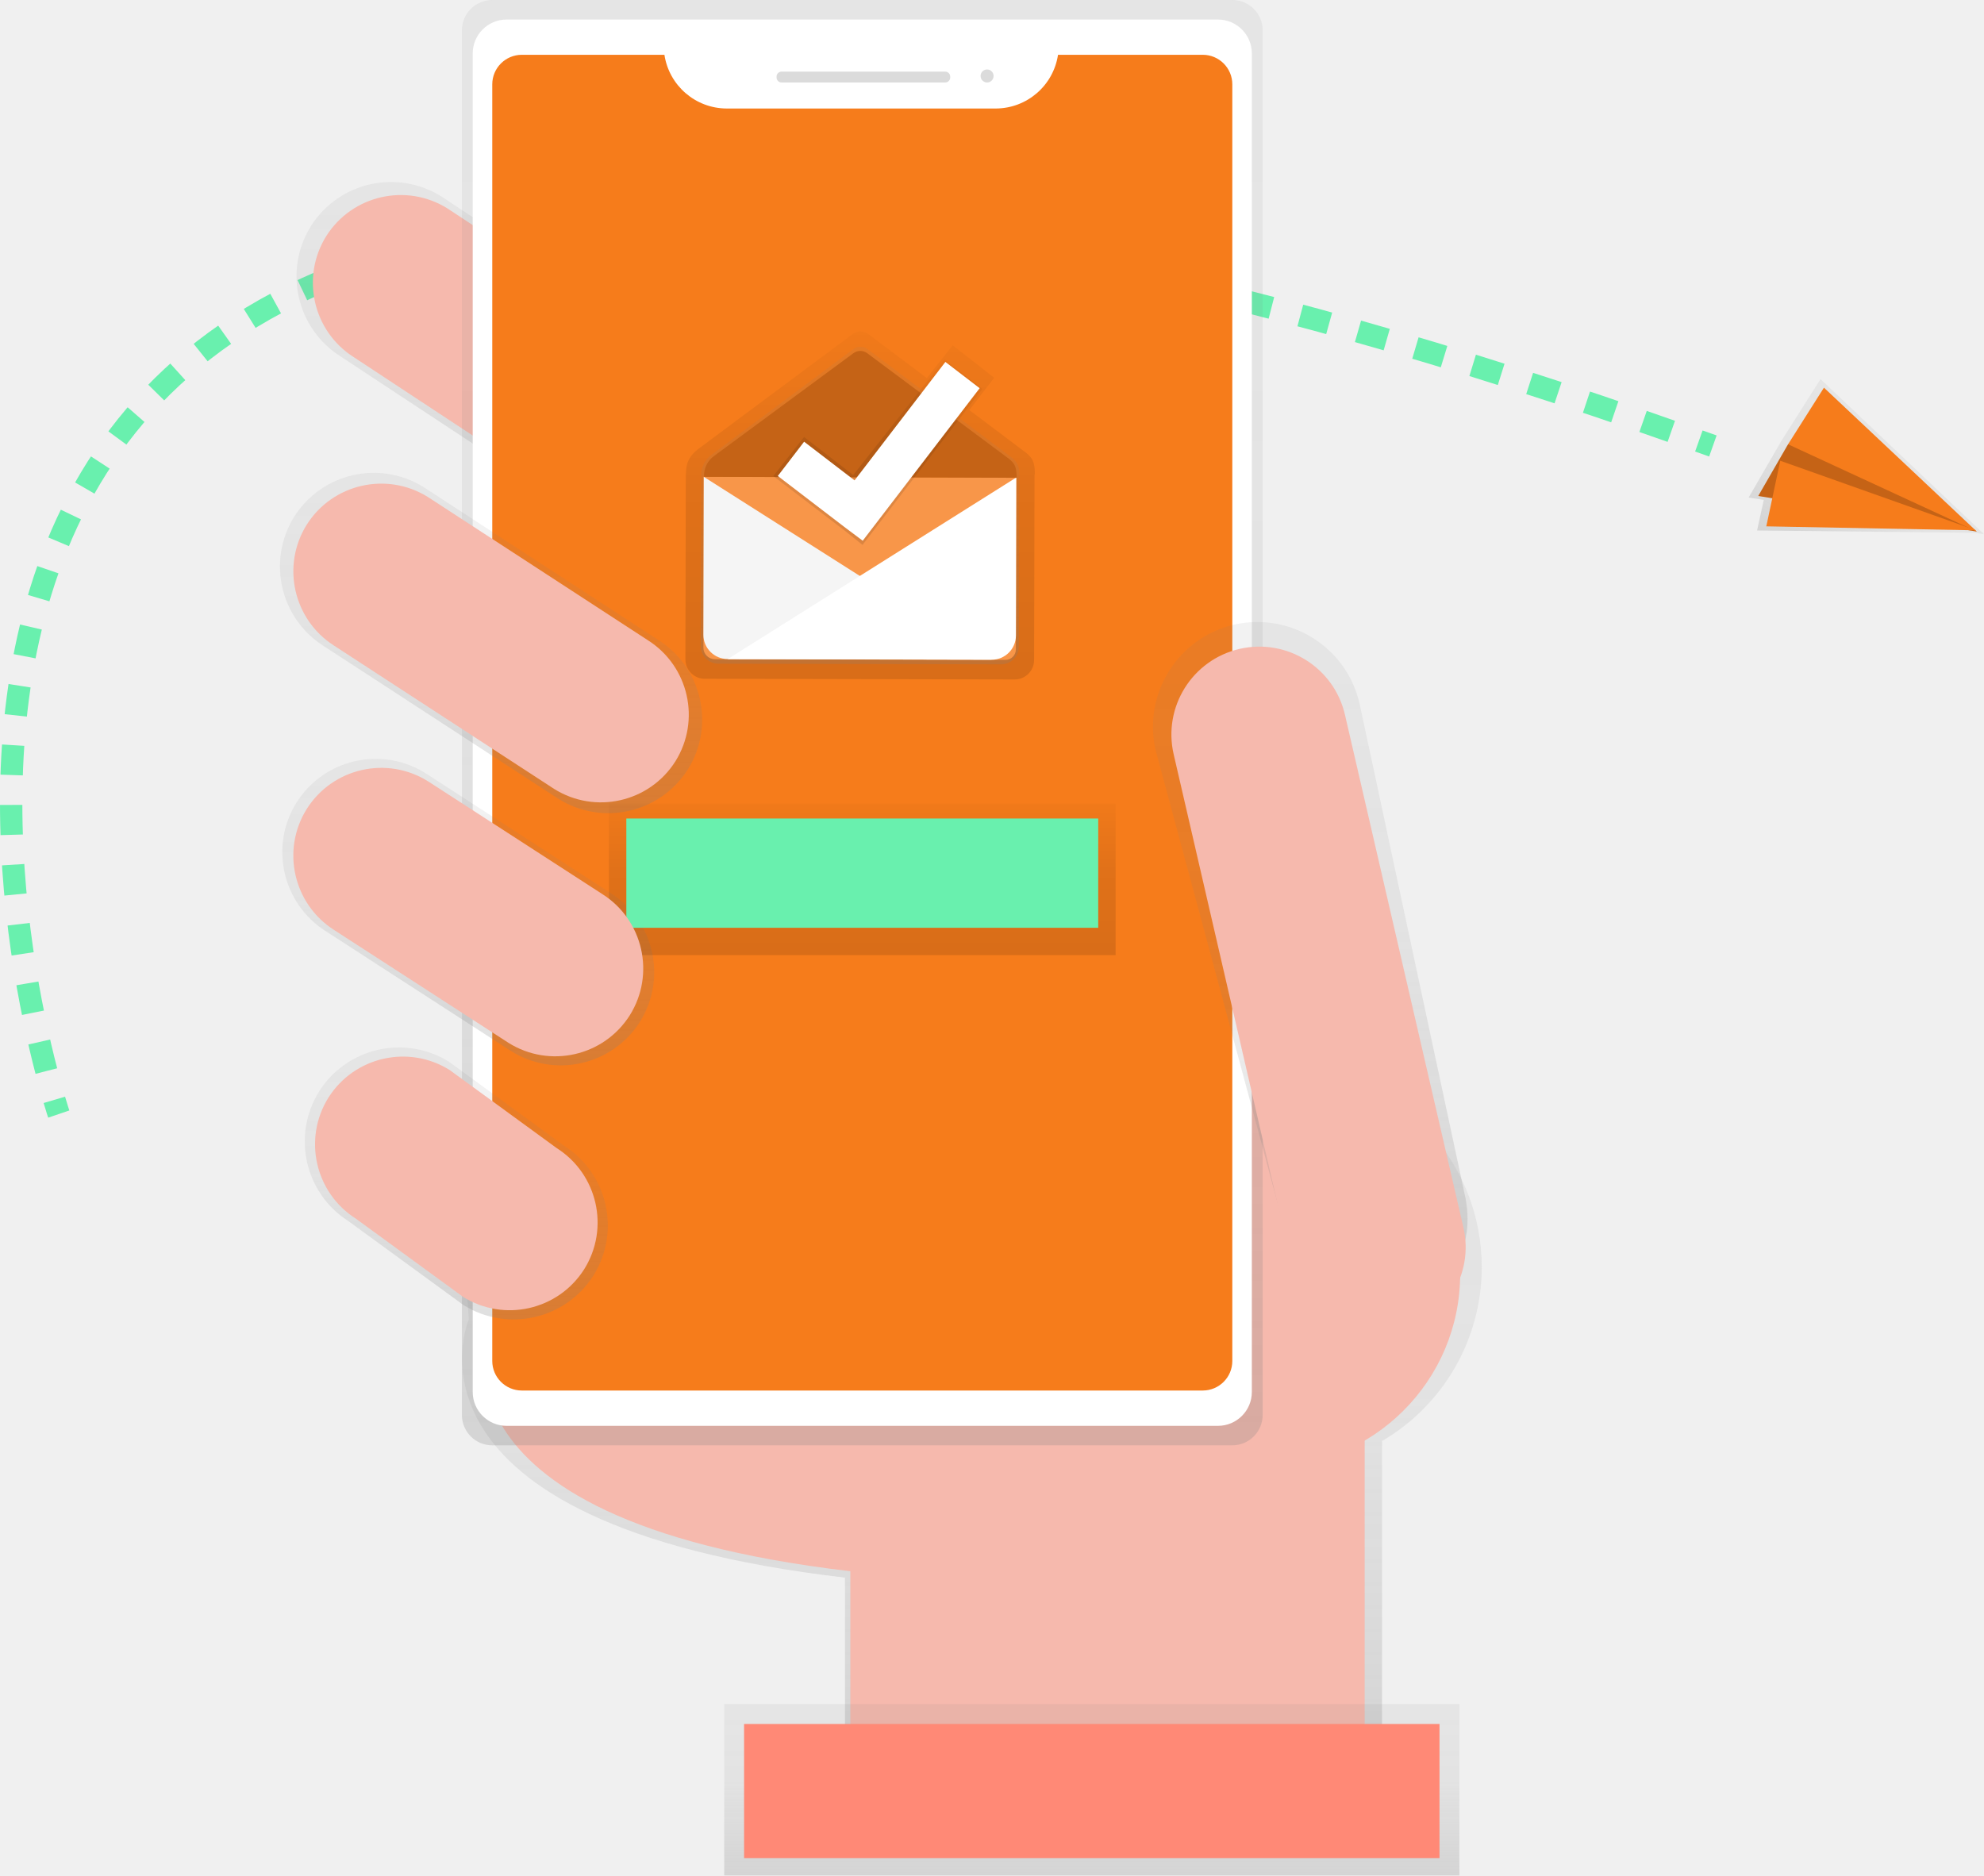
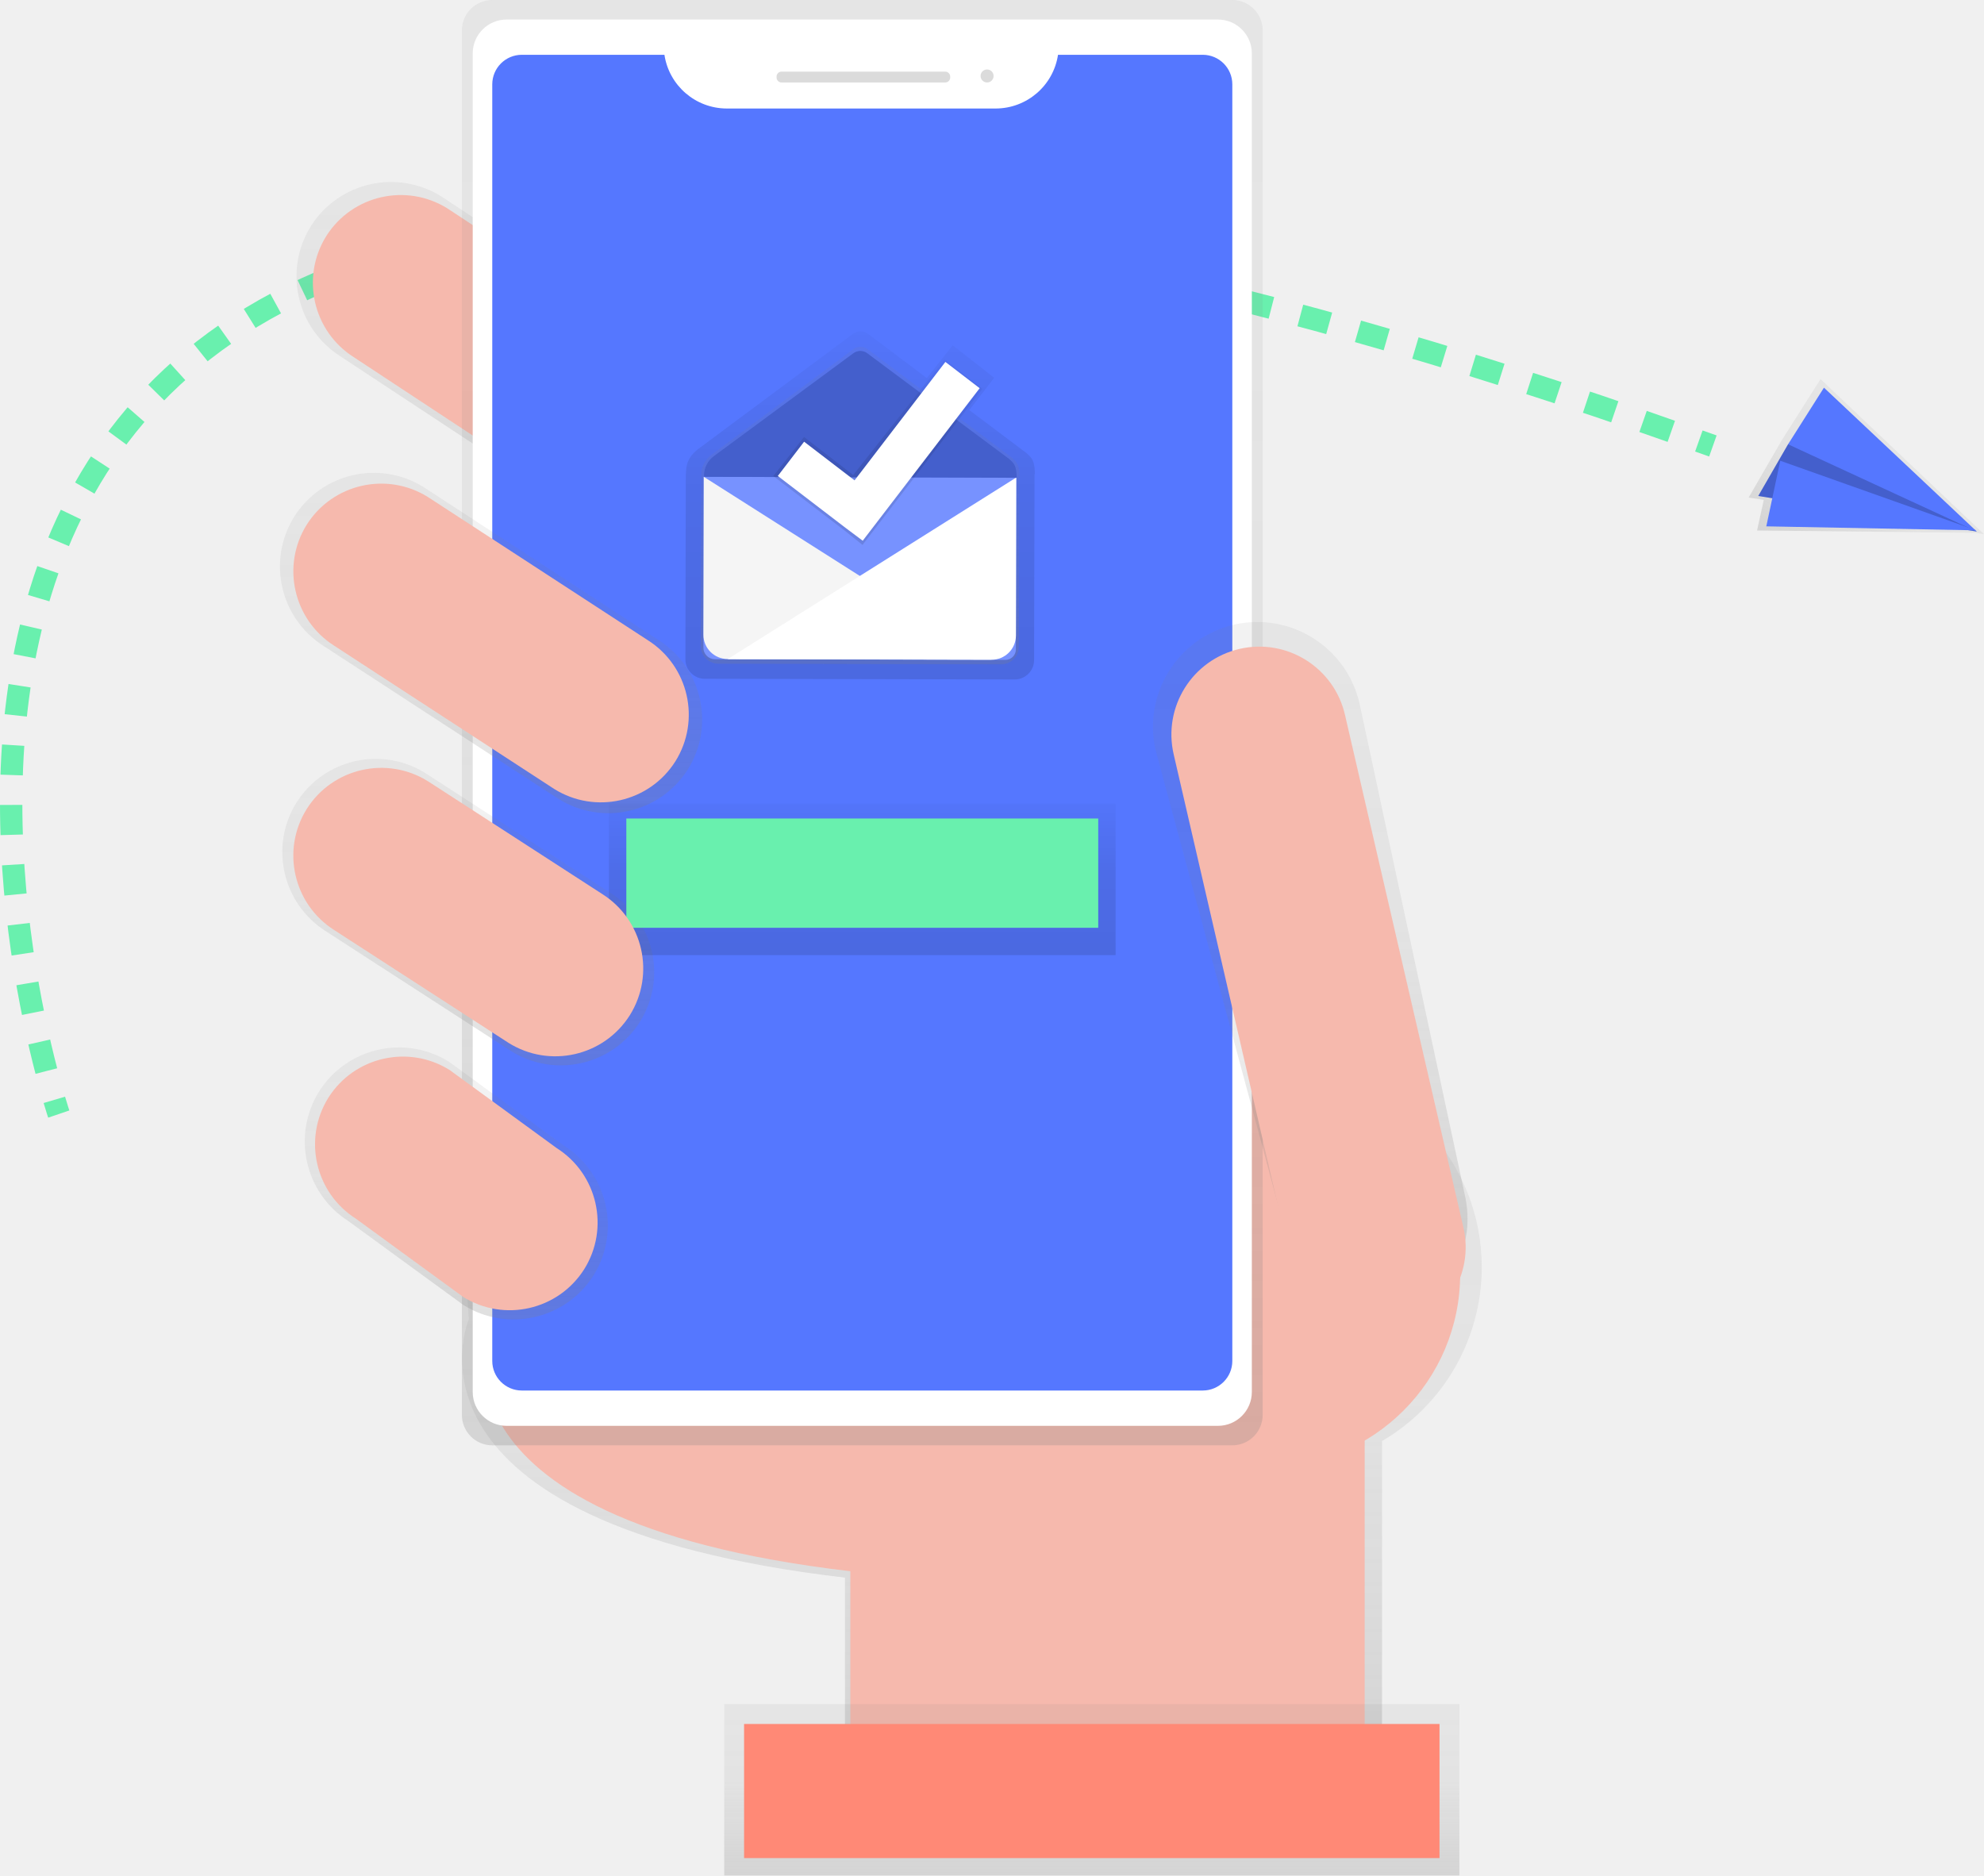
<svg xmlns="http://www.w3.org/2000/svg" xmlns:xlink="http://www.w3.org/1999/xlink" id="daa92041-3bd8-464c-9c92-61b3fade74bd" data-name="Layer 1" width="798.82" height="755.15" viewBox="0 0 798.82 755.15">
  <defs>
    <linearGradient id="15164562-d11a-4880-a4be-123e1b3db71d" x1="589.65" y1="790.71" x2="589.65" y2="501.48" gradientTransform="translate(0.01 -0.01)" gradientUnits="userSpaceOnUse">
      <stop offset="0" stop-color="gray" stop-opacity="0.25" />
      <stop offset="0.54" stop-color="gray" stop-opacity="0.12" />
      <stop offset="1" stop-color="gray" stop-opacity="0.1" />
    </linearGradient>
    <linearGradient id="4387c4a6-2b07-43b0-875b-db8294e1d525" x1="411.34" y1="295.04" x2="411.34" y2="145.7" xlink:href="#15164562-d11a-4880-a4be-123e1b3db71d" />
    <linearGradient id="b3ecf4c1-be91-4dc4-9933-d34be9a535f7" x1="545.52" y1="654.39" x2="545.52" y2="72.43" gradientTransform="translate(-198.33 -72.44)" xlink:href="#15164562-d11a-4880-a4be-123e1b3db71d" />
    <linearGradient id="a2779652-f4e8-430c-84f8-85803e1803c0" x1="725.88" y1="600.13" x2="725.88" y2="322.86" xlink:href="#15164562-d11a-4880-a4be-123e1b3db71d" />
    <linearGradient id="21cc8c64-f270-4c0a-a12f-47a949bb1355" x1="637.94" y1="827.57" x2="637.94" y2="758.57" gradientTransform="translate(-198.33 -72.44)" xlink:href="#15164562-d11a-4880-a4be-123e1b3db71d" />
    <linearGradient id="1cb52d5d-ff8e-4354-9b08-01122ab0b5ee" x1="544.65" y1="346" x2="544.65" y2="205.86" gradientUnits="userSpaceOnUse">
      <stop offset="0" stop-opacity="0.12" />
      <stop offset="0.55" stop-opacity="0.09" />
      <stop offset="1" stop-opacity="0.02" />
    </linearGradient>
    <linearGradient id="081aff01-d630-4567-81f7-f799dc64c22c" x1="544.65" y1="339.86" x2="544.65" y2="212" gradientTransform="matrix(1, 0, 0, 1, 0, 0)" xlink:href="#15164562-d11a-4880-a4be-123e1b3db71d" />
    <linearGradient id="53983704-70f1-484c-b4a9-0fefea28f4ed" x1="551.34" y1="291.95" x2="551.34" y2="217.12" gradientTransform="translate(-197.33 -73.75) rotate(0.13)" xlink:href="#1cb52d5d-ff8e-4354-9b08-01122ab0b5ee" />
    <linearGradient id="07be2ee9-c937-4187-b89e-5aac7e382593" x1="396.05" y1="399.86" x2="396.05" y2="262.83" xlink:href="#15164562-d11a-4880-a4be-123e1b3db71d" />
    <linearGradient id="41444764-58a6-4e8b-8ef1-42407163ea5e" x1="386.87" y1="501.4" x2="386.87" y2="378" xlink:href="#15164562-d11a-4880-a4be-123e1b3db71d" />
    <linearGradient id="d5f06af9-7d77-4f55-b81c-ea1018bd06e7" x1="382.07" y1="603.69" x2="382.07" y2="494.16" xlink:href="#15164562-d11a-4880-a4be-123e1b3db71d" />
    <linearGradient id="a0f95284-1d1b-41ad-8ba2-df33ef14eff8" x1="347.18" y1="384.57" x2="347.18" y2="323.57" xlink:href="#1cb52d5d-ff8e-4354-9b08-01122ab0b5ee" />
    <linearGradient id="bf099e8a-7ee0-495a-b39d-11459c4d4e21" x1="958.8" y1="334.16" x2="958.8" y2="269.01" gradientTransform="translate(104.71 -563.96) rotate(32.36)" xlink:href="#15164562-d11a-4880-a4be-123e1b3db71d" />
  </defs>
  <path d="M222,521s-.68-2-1.78-5.72" transform="translate(-198.34 -72.43)" fill="none" stroke="#69f0ae" stroke-miterlimit="10" stroke-width="9" />
  <path d="M217,503.68C192.69,410.08,116.9-21.3,876.66,248" transform="translate(-198.34 -72.43)" fill="none" stroke="#69f0ae" stroke-miterlimit="10" stroke-width="9" stroke-dasharray="12.04 12.04" />
  <path d="M882.35,250l5.65,2" transform="translate(-198.34 -72.43)" fill="none" stroke="#69f0ae" stroke-miterlimit="10" stroke-width="9" />
  <path d="M794.94,582.69a81.21,81.21,0,0,0-161-15.14l-249.59-6.77,2.74,42.88s-35.59,82.12,151.46,104v83H754.79v-138A81.16,81.16,0,0,0,794.94,582.69Z" transform="translate(-198.34 -72.43)" fill="url(#15164562-d11a-4880-a4be-123e1b3db71d)" />
  <path d="M395.66,605.46s-34.08,78.64,145.05,99.62v79.52H747.8V574L393,564.39Z" transform="translate(-198.34 -72.43)" fill="#f6b9ad" />
  <path d="M499.16,277.29h0a38.18,38.18,0,0,1-52.5,11.93L335.47,215.95a38.18,38.18,0,0,1-11.93-52.5h0A38.18,38.18,0,0,1,376,151.52l111.19,73.27A38.18,38.18,0,0,1,499.16,277.29Z" transform="translate(-198.34 -72.43)" fill="url(#4387c4a6-2b07-43b0-875b-db8294e1d525)" />
  <path d="M493,273.28h0a35.49,35.49,0,0,1-48.8,11.09L340.81,216.26a35.49,35.49,0,0,1-11.09-48.8h0a35.49,35.49,0,0,1,48.8-11.09l103.37,68.12A35.49,35.49,0,0,1,493,273.28Z" transform="translate(-198.34 -72.43)" fill="#f6b9ad" />
  <circle cx="510.14" cy="512.94" r="77.77" fill="#f6b9ad" />
  <rect x="185.97" width="322.42" height="581.96" rx="12.25" ry="12.25" fill="url(#b3ecf4c1-be91-4dc4-9933-d34be9a535f7)" />
  <rect x="190.33" y="7.87" width="313.7" height="566.24" rx="13.64" ry="13.64" fill="#fff" />
-   <path d="M624.33,94.49a25.43,25.43,0,0,1-25.07,21.63H490.92a25.43,25.43,0,0,1-25.06-21.63H408.46a11.91,11.91,0,0,0-11.92,11.91v514a11.91,11.91,0,0,0,11.91,11.92H682.59a11.91,11.91,0,0,0,11.92-11.91v-514A11.91,11.91,0,0,0,682.6,94.49Z" transform="translate(-198.34 -72.43)" fill="#f67c1b" />
+   <path d="M624.33,94.49a25.43,25.43,0,0,1-25.07,21.63H490.92a25.43,25.43,0,0,1-25.06-21.63H408.46a11.91,11.91,0,0,0-11.92,11.91v514a11.91,11.91,0,0,0,11.91,11.92H682.59a11.91,11.91,0,0,0,11.92-11.91v-514A11.91,11.91,0,0,0,682.6,94.49Z" transform="translate(-198.34 -72.43)" fill="#57f" />
  <rect x="312.67" y="28.84" width="69.91" height="4.37" rx="2" ry="2" fill="#dbdbdb" />
  <circle cx="397.43" cy="30.59" r="2.62" fill="#dbdbdb" />
  <path d="M758.76,599.08h0c-22.57,5.22-38.06-9.5-43.28-32.06L663.62,374.46a42.24,42.24,0,0,1,31.55-50.51h0a42.24,42.24,0,0,1,50.51,31.55L788,553C793.22,575.6,781.32,593.86,758.76,599.08Z" transform="translate(-198.34 -72.43)" fill="url(#a2779652-f4e8-430c-84f8-85803e1803c0)" />
  <rect x="693.86" y="330.01" width="70.78" height="282.61" rx="35.39" ry="35.39" transform="translate(-285.75 103.91) rotate(-13.01)" fill="#f6b9ad" />
  <rect x="291.59" y="686.15" width="296" height="69" fill="url(#21cc8c64-f270-4c0a-a12f-47a949bb1355)" />
  <rect x="299.59" y="694.15" width="280" height="54" fill="#ff8976" />
  <path d="M611.56,254.81l-22.94-17.27,10-13-16.69-13.1L571.5,224.66l-23.59-17.75a5.19,5.19,0,0,0-6.23,0l-62.53,46.55c-2.37,2-4.59,4.29-4.61,9.53h-.07l-.16,71.72h0v3.19a7.82,7.82,0,0,0,7.8,7.84h3.08l59.29.13,62.38.14a7.82,7.82,0,0,0,7.84-7.8l.17-74.78H615C615,258.18,613.93,256.81,611.56,254.81Z" transform="translate(-198.34 -72.43)" fill="url(#1cb52d5d-ff8e-4354-9b08-01122ab0b5ee)" />
  <path d="M608.84,264.52c0-4.78-1-6-3.14-7.85L547.63,213a4.74,4.74,0,0,0-5.69,0l-57.05,42.48a10.06,10.06,0,0,0-4.2,8.69h-.06l-.15,65.44h0v2.91a7.14,7.14,0,0,0,7.12,7.15h2.81l54.1.12,56.91.13a7.14,7.14,0,0,0,7.15-7.12l.15-68.23Z" transform="translate(-198.34 -72.43)" fill="url(#081aff01-d630-4567-81f7-f799dc64c22c)" />
-   <path d="M481.61,264.55H607.44a0,0,0,0,1,0,0v69.23a4.18,4.18,0,0,1-4.18,4.18h-117a4.61,4.61,0,0,1-4.61-4.61V264.55a0,0,0,0,1,0,0Z" transform="translate(-197.67 -73.64) rotate(0.13)" fill="#f67c1b" />
+   <path d="M481.61,264.55H607.44a0,0,0,0,1,0,0v69.23a4.18,4.18,0,0,1-4.18,4.18h-117a4.61,4.61,0,0,1-4.61-4.61V264.55a0,0,0,0,1,0,0Z" transform="translate(-197.67 -73.64) rotate(0.13)" fill="#57f" />
  <path d="M481.61,264.55H607.44a0,0,0,0,1,0,0v69.23a4.18,4.18,0,0,1-4.18,4.18h-117a4.61,4.61,0,0,1-4.61-4.61V264.55a0,0,0,0,1,0,0Z" transform="translate(-197.67 -73.64) rotate(0.13)" fill="#fff" opacity="0.2" />
  <path d="M481.69,264.41,481.55,328a9.77,9.77,0,0,0,9.75,9.79l106.29.24" transform="translate(-198.34 -72.43)" fill="#f5f5f5" />
  <path d="M607.53,264.69l-.14,63.63a9.77,9.77,0,0,1-9.79,9.75l-106.29-.24" transform="translate(-198.34 -72.43)" fill="#fff" />
-   <path d="M541.93,214.66l-56,41.3a9.75,9.75,0,0,0-4.13,8.45l125.89.4c0-4.65-1-5.87-3.08-7.63l-57.05-42.5A4.69,4.69,0,0,0,541.93,214.66Z" transform="translate(-198.34 -72.43)" fill="#f67c1b" />
+   <path d="M541.93,214.66l-56,41.3a9.75,9.75,0,0,0-4.13,8.45l125.89.4c0-4.65-1-5.87-3.08-7.63l-57.05-42.5A4.69,4.69,0,0,0,541.93,214.66Z" transform="translate(-198.34 -72.43)" fill="#57f" />
  <path d="M541.93,214.66l-56,41.3a9.75,9.75,0,0,0-4.13,8.45l125.89.4c0-4.65-1-5.87-3.08-7.63l-57.05-42.5A4.69,4.69,0,0,0,541.93,214.66Z" transform="translate(-198.34 -72.43)" opacity="0.2" />
  <polygon points="395.56 156.6 380.33 144.66 343.52 191.28 323.74 175.94 311.35 191.69 340.14 213.68 340.14 213.68 347.28 219.41 395.56 156.6" fill="url(#53983704-70f1-484c-b4a9-0fefea28f4ed)" />
  <polygon points="394.44 156.31 380.64 145.73 344.07 193.42 323.76 177.85 313.17 191.65 340.38 212.49 340.38 212.49 347.36 217.72 394.44 156.31" fill="#fff" />
  <path d="M475.28,382.24h0a37.9,37.9,0,0,1-52.11,11.84l-94.5-61.53a37.9,37.9,0,0,1-11.84-52.11h0a37.9,37.9,0,0,1,52.11-11.84l94.5,61.53A37.9,37.9,0,0,1,475.28,382.24Z" transform="translate(-198.34 -72.43)" fill="url(#07be2ee9-c937-4187-b89e-5aac7e382593)" />
  <path d="M470.26,379h0a35.49,35.49,0,0,1-48.8,11.09l-88.51-57.63a35.49,35.49,0,0,1-11.09-48.8h0a35.49,35.49,0,0,1,48.8-11.09l88.51,57.63A35.49,35.49,0,0,1,470.26,379Z" transform="translate(-198.34 -72.43)" fill="#f6b9ad" />
  <path d="M456,483.86h0a37.72,37.72,0,0,1-51.87,11.79L329.55,447.4a37.72,37.72,0,0,1-11.79-51.87h0a37.72,37.72,0,0,1,51.87-11.79L444.2,432A37.72,37.72,0,0,1,456,483.86Z" transform="translate(-198.34 -72.43)" fill="url(#41444764-58a6-4e8b-8ef1-42407163ea5e)" />
  <path d="M437.28,586h0a38.06,38.06,0,0,1-52.34,11.9L338.75,564.2a38.06,38.06,0,0,1-11.9-52.34h0A38.06,38.06,0,0,1,379.19,500l46.19,33.69A38.06,38.06,0,0,1,437.28,586Z" transform="translate(-198.34 -72.43)" fill="url(#d5f06af9-7d77-4f55-b81c-ea1018bd06e7)" />
  <path d="M433.55,583.49h0a35.49,35.49,0,0,1-48.8,11.09l-43.07-31.42a35.49,35.49,0,0,1-11.09-48.8h0a35.49,35.49,0,0,1,48.8-11.09l43.07,31.42A35.49,35.49,0,0,1,433.55,583.49Z" transform="translate(-198.34 -72.43)" fill="#f6b9ad" />
  <rect x="245.18" y="323.57" width="204" height="61" fill="url(#a0f95284-1d1b-41ad-8ba2-df33ef14eff8)" />
  <rect x="252.18" y="329.57" width="190" height="44" fill="#69f0ae" />
  <polygon points="795.23 214.52 798.82 215.08 798.26 214.55 798.56 214.55 798.09 214.39 733 152.66 717.2 177.59 704.06 200.33 710.15 201.28 707.45 213.6 795.23 214.52" fill="url(#bf099e8a-7ee0-495a-b39d-11459c4d4e21)" />
-   <polygon points="719.93 178.89 707.93 199.7 795.93 214.03 739.25 174.56 719.93 178.89" fill="#f67c1b" />
+   <polygon points="719.93 178.89 707.93 199.7 795.93 214.03 739.25 174.56 719.93 178.89" fill="#57f" />
  <polygon points="719.93 178.89 707.93 199.7 795.93 214.03 739.25 174.56 719.93 178.89" opacity="0.2" />
-   <polygon points="734.38 156.09 795.93 214.03 719.93 178.89 734.38 156.09" fill="#f67c1b" />
-   <polygon points="711.17 211.93 795.69 213.54 716.79 185.52 711.17 211.93" fill="#f67c1b" />
+   <polygon points="734.38 156.09 795.93 214.03 719.93 178.89 734.38 156.09" fill="#57f" />
+   <polygon points="711.17 211.93 795.69 213.54 716.79 185.52 711.17 211.93" fill="#57f" />
  <path d="M451.9,481.25h0a35.49,35.49,0,0,1-48.8,11.09l-70.16-45.4a35.49,35.49,0,0,1-11.09-48.8h0A35.49,35.49,0,0,1,370.65,387l70.16,45.4A35.49,35.49,0,0,1,451.9,481.25Z" transform="translate(-198.34 -72.43)" fill="#f6b9ad" />
</svg>
